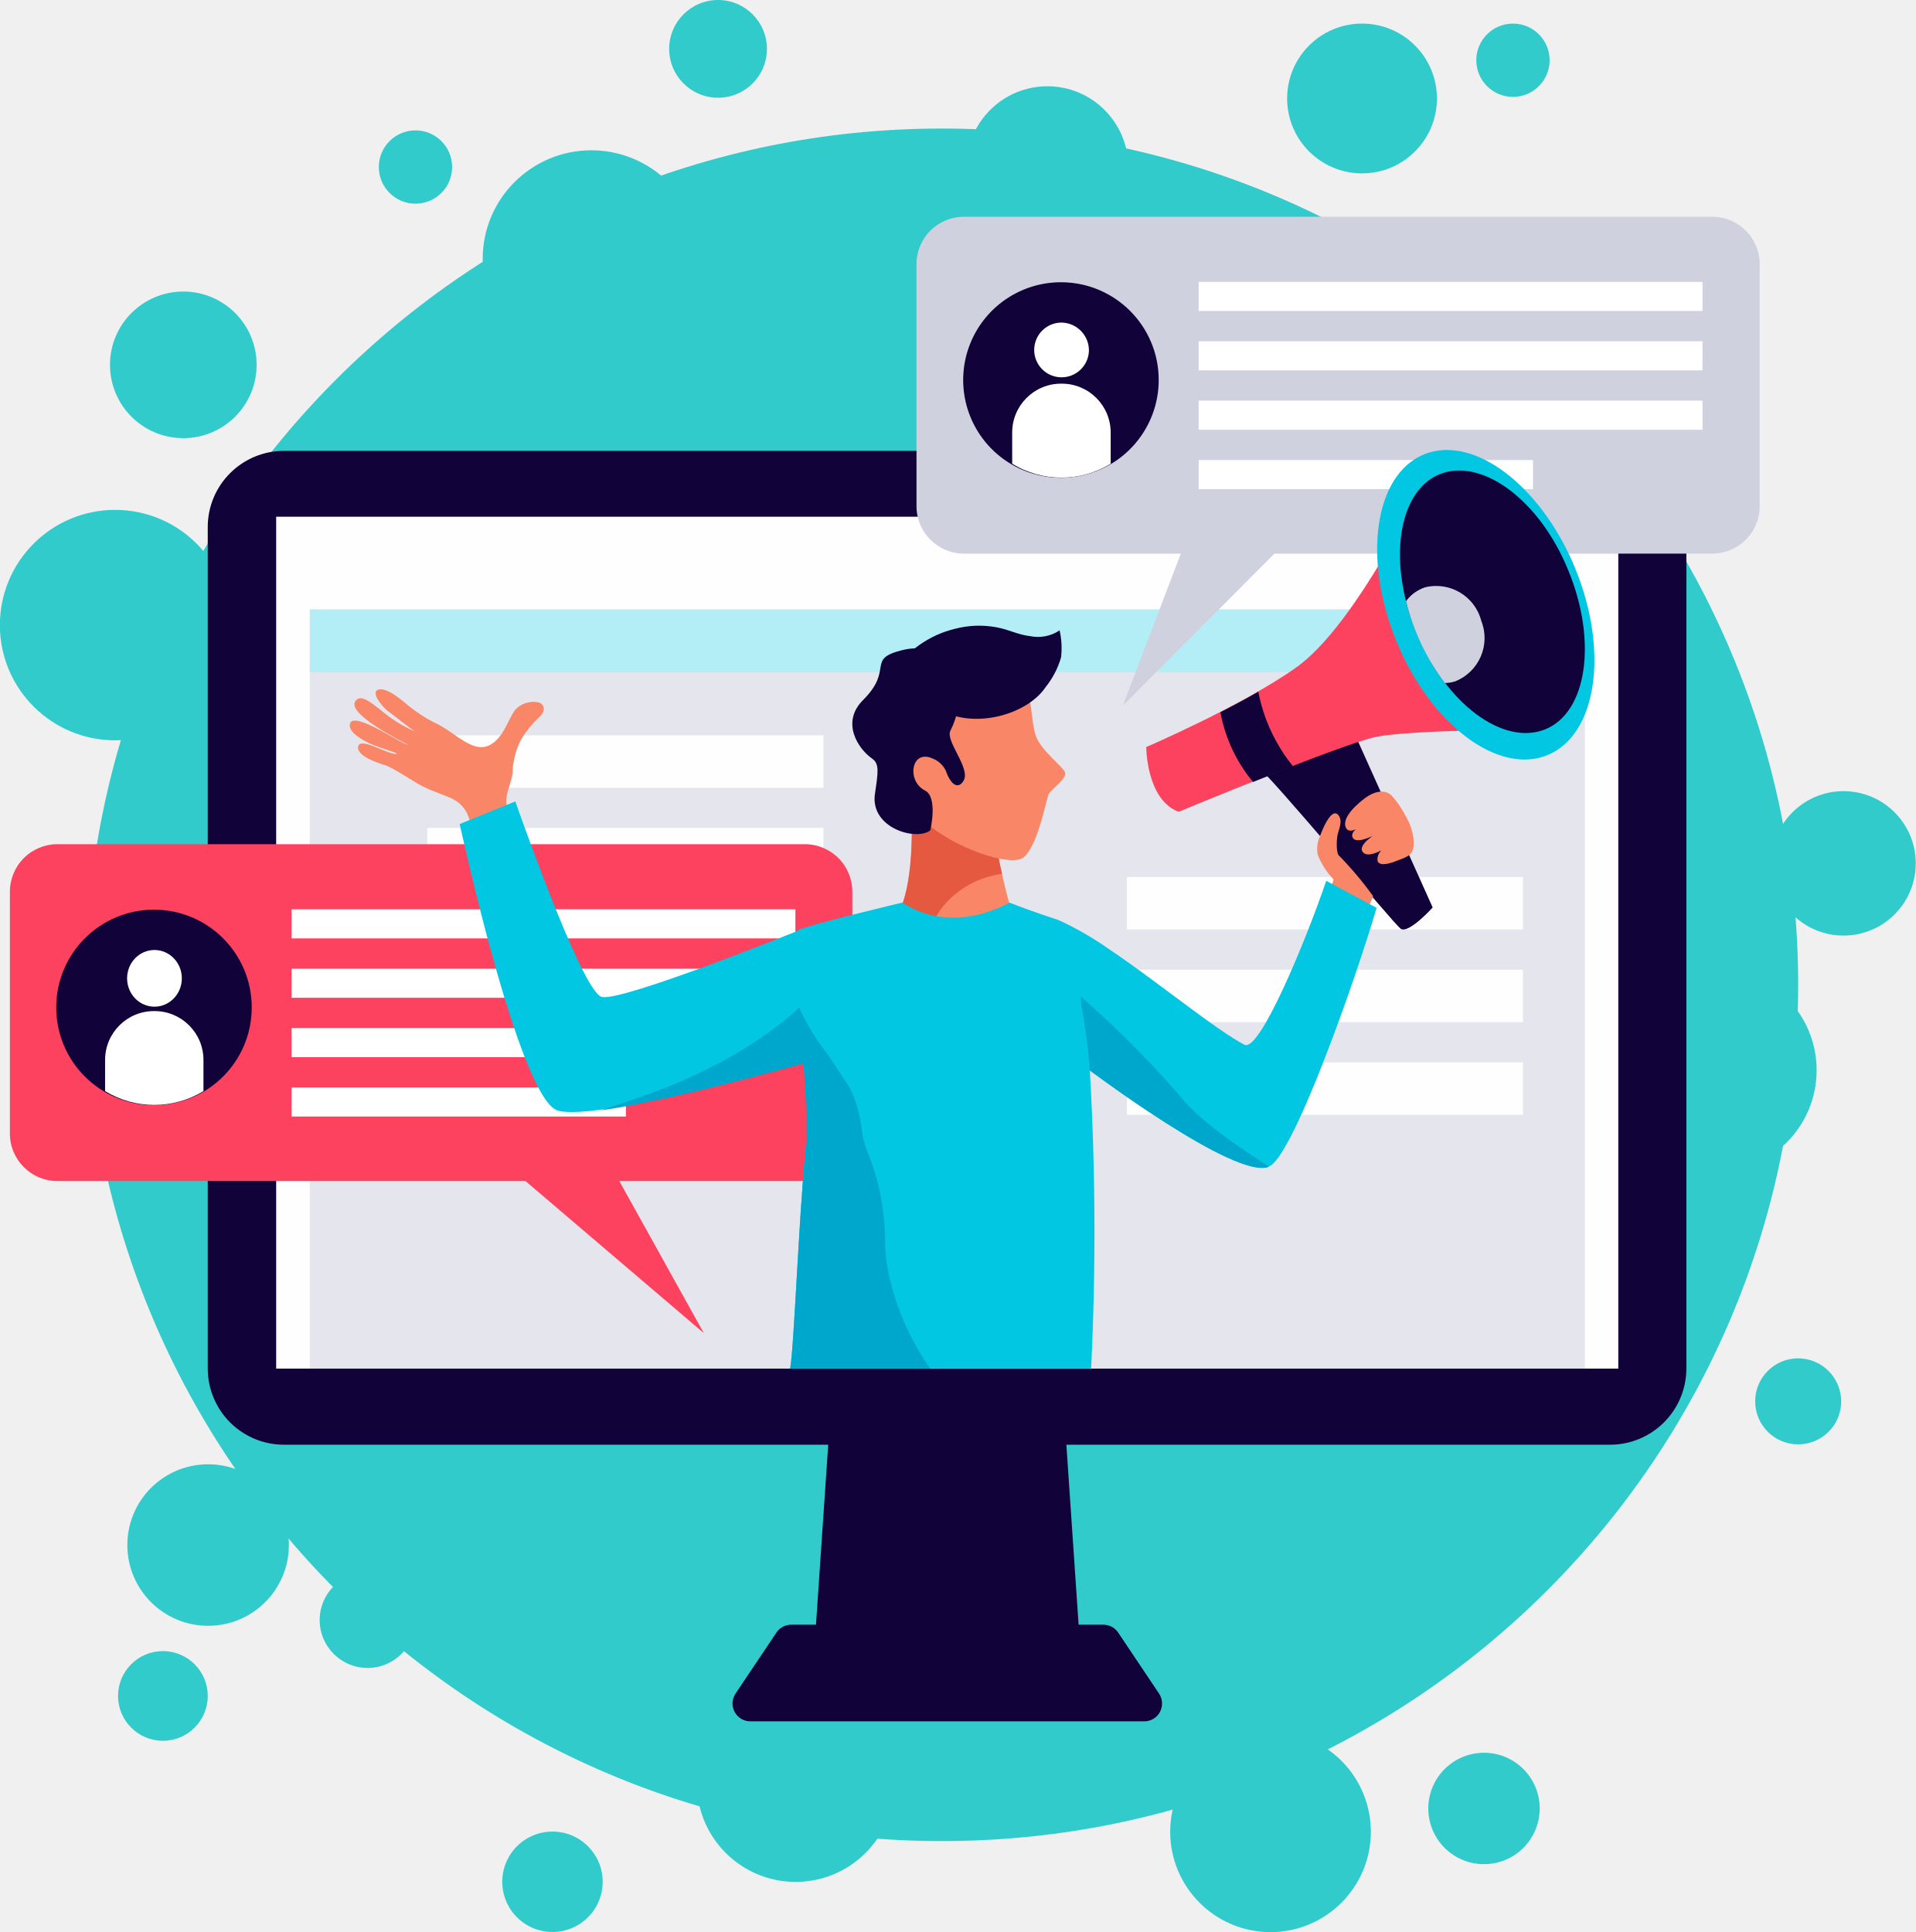
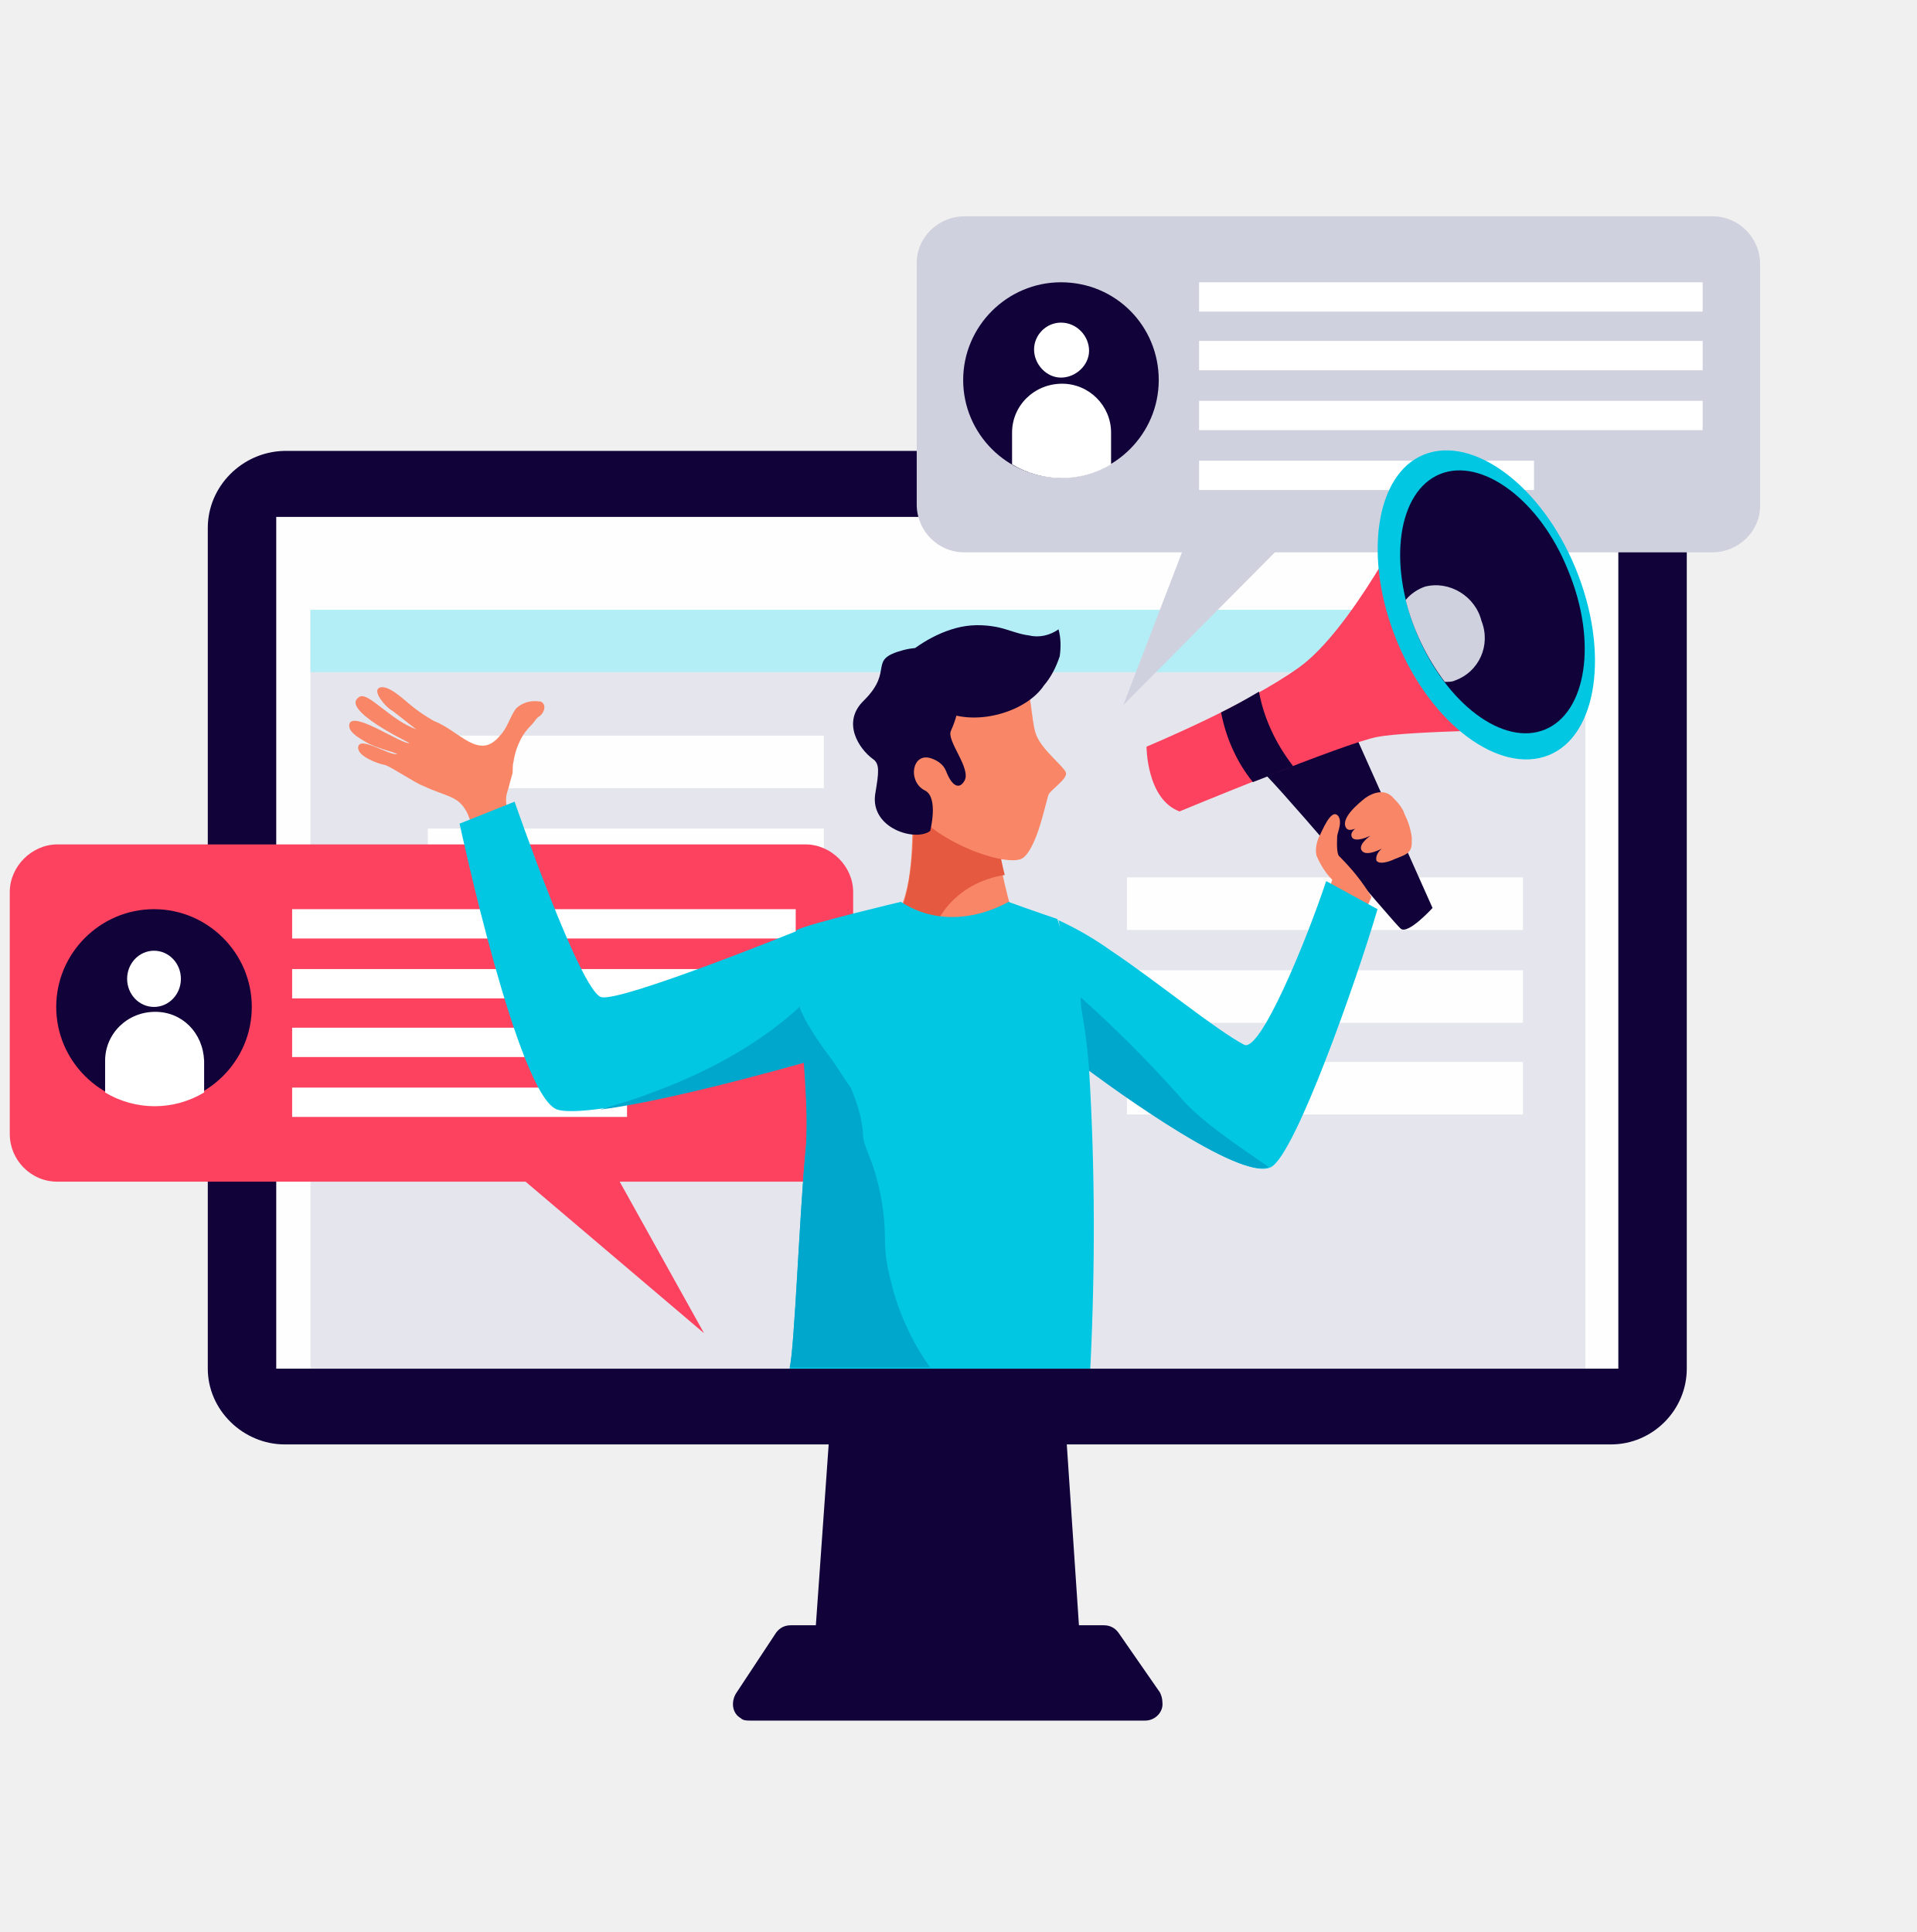
- <svg xmlns="http://www.w3.org/2000/svg" viewBox="0 0 156.77 158.12">
-   <defs>
-     <style>.cls-1{fill:#32cbcc;}.cls-2{fill:#110239;}.cls-3{fill:#fefefe;}.cls-4{fill:#e5e6ed;}.cls-5{fill:#b3eef6;}.cls-6{fill:#fd425f;}.cls-7{fill:#fff;}.cls-8{fill:#d0d1de;}.cls-9{fill:#f88667;}.cls-10{fill:#e45940;}.cls-11{fill:#01c7e2;}.cls-12{fill:#00a7cc;}</style>
-   </defs>
-   <g id="Capa_2" data-name="Capa 2">
-     <g id="Capa_1-2" data-name="Capa 1">
-       <path class="cls-1" d="M147.15,80.59A70.08,70.08,0,1,1,77.08,10.52,70.08,70.08,0,0,1,147.15,80.59Z" />
-       <path class="cls-1" d="M92.33,13.67a6.62,6.62,0,1,1-6.62-6.61A6.62,6.62,0,0,1,92.33,13.67Z" />
-       <path class="cls-1" d="M99.24,19.11a3.17,3.17,0,1,1-3.17-3.17A3.17,3.17,0,0,1,99.24,19.11Z" />
-       <path class="cls-1" d="M148.66,87.59a8.36,8.36,0,1,1-8.36-8.36A8.36,8.36,0,0,1,148.66,87.59Z" />
-       <path class="cls-1" d="M156.77,70.66a5.91,5.91,0,1,1-5.91-5.91A5.91,5.91,0,0,1,156.77,70.66Z" />
-       <path class="cls-1" d="M18.85,51.15a9.43,9.43,0,1,1-9.42-9.42A9.43,9.43,0,0,1,18.85,51.15Z" />
-       <path class="cls-1" d="M73.2,145.93a8.09,8.09,0,1,1-8.09-8.09A8.09,8.09,0,0,1,73.2,145.93Z" />
-       <path class="cls-1" d="M21,29.86a6,6,0,1,1-6-6A6,6,0,0,1,21,29.86Z" />
-       <path class="cls-1" d="M62.76,4a4,4,0,1,1-4-4A4,4,0,0,1,62.76,4Z" />
-       <path class="cls-1" d="M126.81,4.93a3,3,0,1,1-3-3A3,3,0,0,1,126.81,4.93Z" />
-       <path class="cls-1" d="M37,13.67a3,3,0,1,1-3-3A3,3,0,0,1,37,13.67Z" />
-       <path class="cls-1" d="M117.59,8.06a6.13,6.13,0,1,1-6.13-6.13A6.13,6.13,0,0,1,117.59,8.06Z" />
-       <path class="cls-1" d="M57.28,21.19A8.89,8.89,0,1,1,48.4,12.3,8.88,8.88,0,0,1,57.28,21.19Z" />
-       <path class="cls-1" d="M49.32,154a4.11,4.11,0,1,1-4.1-4.1A4.11,4.11,0,0,1,49.32,154Z" />
-       <path class="cls-1" d="M112.18,149.92a8.21,8.21,0,1,1-8.2-8.21A8.2,8.2,0,0,1,112.18,149.92Z" />
-       <path class="cls-1" d="M126,148a4.56,4.56,0,1,1-4.55-4.55A4.56,4.56,0,0,1,126,148Z" />
-       <path class="cls-1" d="M34,132.58a3.92,3.92,0,1,1-3.92-3.91A3.92,3.92,0,0,1,34,132.58Z" />
-       <path class="cls-1" d="M23.64,126.45A6.61,6.61,0,1,1,17,119.84,6.6,6.6,0,0,1,23.64,126.45Z" />
-       <path class="cls-1" d="M17,138.8a3.67,3.67,0,1,1-3.67-3.67A3.67,3.67,0,0,1,17,138.8Z" />
-       <path class="cls-1" d="M150.67,114.69a3.52,3.52,0,1,1-3.52-3.52A3.53,3.53,0,0,1,150.67,114.69Z" />
-       <polygon class="cls-2" points="88.6 137.9 66.44 137.9 68.26 111.11 86.78 111.11 88.6 137.9" />
-       <path class="cls-2" d="M91.5,133.61a1.45,1.45,0,0,0-1.2-.64H64.74a1.45,1.45,0,0,0-1.2.64l-3.35,5a1.46,1.46,0,0,0,1.2,2.27H93.65a1.46,1.46,0,0,0,1.2-2.27Z" />
-       <path class="cls-2" d="M131.77,118.24H23.27A6.24,6.24,0,0,1,17,112V43.15a6.24,6.24,0,0,1,6.23-6.25h108.5A6.24,6.24,0,0,1,138,43.15V112A6.25,6.25,0,0,1,131.77,118.24Z" />
-       <rect class="cls-3" x="22.6" y="42.29" width="109.83" height="69.72" />
-       <rect class="cls-4" x="25.35" y="49.88" width="104.35" height="62.13" />
-       <rect class="cls-5" x="25.35" y="49.88" width="104.35" height="5.14" />
-       <rect class="cls-3" x="92.22" y="71.78" width="32.41" height="4.29" />
-       <rect class="cls-3" x="92.22" y="79.37" width="32.41" height="4.29" />
-       <rect class="cls-3" x="92.22" y="86.95" width="32.41" height="4.29" />
-       <rect class="cls-3" x="34.97" y="60.18" width="32.41" height="4.29" />
-       <rect class="cls-3" x="34.97" y="67.76" width="32.41" height="4.29" />
-       <path class="cls-6" d="M65.87,69.09H4.69A3.89,3.89,0,0,0,.81,73V92.77a3.89,3.89,0,0,0,3.88,3.89H43l14.6,12.45L50.68,96.66H65.87a3.89,3.89,0,0,0,3.88-3.89V73A3.89,3.89,0,0,0,65.87,69.09Z" />
-       <rect class="cls-7" x="23.86" y="74.42" width="41.23" height="2.38" />
-       <rect class="cls-7" x="23.86" y="79.28" width="41.23" height="2.38" />
-       <rect class="cls-7" x="23.86" y="84.14" width="41.23" height="2.38" />
-       <rect class="cls-7" x="23.86" y="89" width="27.36" height="2.38" />
-       <path class="cls-2" d="M20.6,82.45a8,8,0,1,1-8-8A8,8,0,0,1,20.6,82.45Z" />
-       <ellipse class="cls-7" cx="12.64" cy="80.07" rx="2.24" ry="2.32" />
-       <path class="cls-7" d="M12.68,82.75H12.6a4,4,0,0,0-4,4v2.55a7.73,7.73,0,0,0,8.05,0V86.74A4,4,0,0,0,12.68,82.75Z" />
-       <path class="cls-8" d="M140.09,17.74H78.91A3.88,3.88,0,0,0,75,21.63V41.42a3.88,3.88,0,0,0,3.87,3.89H96.63L91.88,57.76l12.41-12.45h35.8A3.88,3.88,0,0,0,144,41.42V21.63A3.88,3.88,0,0,0,140.09,17.74Z" />
-       <rect class="cls-7" x="98.09" y="23.07" width="41.23" height="2.38" />
-       <rect class="cls-7" x="98.09" y="27.93" width="41.23" height="2.38" />
-       <rect class="cls-7" x="98.09" y="32.79" width="41.23" height="2.38" />
-       <rect class="cls-7" x="98.09" y="37.65" width="27.36" height="2.38" />
-       <path class="cls-2" d="M94.82,31.1a8,8,0,1,1-7.95-8A8,8,0,0,1,94.82,31.1Z" />
-       <path class="cls-7" d="M89.11,28.72a2.24,2.24,0,1,1-2.24-2.32A2.28,2.28,0,0,1,89.11,28.72Z" />
-       <path class="cls-7" d="M86.91,31.4h-.08a4,4,0,0,0-4,4v2.55a7.69,7.69,0,0,0,8.06,0V35.39A4,4,0,0,0,86.91,31.4Z" />
-       <path class="cls-9" d="M81.22,66.48a17.65,17.65,0,0,1-4.9.22,7,7,0,0,1-1.73-.38c.08,2.05.1,6.86-1.36,8.85,0,0,.53,2.36,4.78,2.43s4.73-3.15,4.73-3.15A42.39,42.39,0,0,1,81.22,66.48Z" />
-       <path class="cls-10" d="M73.25,75.24l.07.17v0c0,.07.08.16.13.25h0a2.58,2.58,0,0,0,.22.31l0,0a3.52,3.52,0,0,0,.77.67l.06,0a5,5,0,0,0,.57.3l.09,0a5.48,5.48,0,0,0,.75.25,6,6,0,0,1,1.25-3A7.53,7.53,0,0,1,82,71.52a30,30,0,0,1-.78-5,17.65,17.65,0,0,1-4.9.22,7,7,0,0,1-1.73-.38c.08,2.05.1,6.86-1.36,8.85l0,0Z" />
-       <path class="cls-9" d="M75.33,55s7-2.07,8.08-.38.91,4.43,1.37,5.64,2.19,2.47,2.38,2.95S86,64.6,85.81,65s-.89,4.33-2.1,5.21-7.69-1.45-9.3-4.52S73.46,56,75.33,55Z" />
-       <path class="cls-2" d="M78.51,56.2a6.94,6.94,0,0,1-.74,3.61c-.42.84,1.67,3.06,1.09,4.07-.39.68-1,.51-1.47-.82a2,2,0,0,0-1.12-1c-1.71-.74-2.1,1.87-.57,2.64,1.07.55.43,3.26.43,3.26-1.15.89-4.95-.18-4.53-3,.26-1.77.38-2.45-.24-2.88-1.12-.78-2.58-2.95-.73-4.79,2.54-2.53.22-3.33,3.16-4.07S79.15,54.36,78.51,56.2Z" />
-       <path class="cls-2" d="M73.31,54.71c.16-.64,1.32-1.47,1.89-1.9a8.48,8.48,0,0,1,3-1.36,7.73,7.73,0,0,1,3.35-.11c1,.18,1.75.61,2.73.72a3.18,3.18,0,0,0,2.43-.47,6.54,6.54,0,0,1,.12,2.21,7,7,0,0,1-1.26,2.43c-1.41,2.11-5.26,3.29-8,2.17-1.31-.54-2.48-1-3.13-2.15A7,7,0,0,0,73.31,54.71Z" />
-       <path class="cls-2" d="M110.5,59.27l6.74,15s-2,2.22-2.63,1.73-10.76-12.66-11.75-13.3S110.5,59.27,110.5,59.27Z" />
-       <path class="cls-6" d="M93.8,61.14s0,4.31,2.65,5.3c0,0,13.48-5.6,16.19-6.14s12.57-.62,12.57-.62l-9.94-17.8s-4.77,9.56-9.12,12.69S93.8,61.14,93.8,61.14Z" />
-       <path class="cls-2" d="M102.54,64c1.06-.43,2.18-.87,3.27-1.29a13.79,13.79,0,0,1-2.84-6.1c-1,.59-2.08,1.15-3.1,1.68A12.39,12.39,0,0,0,102.54,64Z" />
-       <path class="cls-11" d="M128.88,46.46c2.81,6.79,1.81,13.65-2.22,15.33s-9.57-2.47-12.37-9.26-1.82-13.65,2.21-15.33S126.07,39.67,128.88,46.46Z" />
-       <path class="cls-2" d="M128.34,46.69c2.38,5.77,1.54,11.61-1.89,13s-8.14-2.1-10.53-7.88-1.54-11.61,1.89-13S126,40.91,128.34,46.69Z" />
-       <path class="cls-9" d="M109.62,70.07c-.32-.19-.23-1.4-.17-1.72.11-.49.44-1.13.1-1.6-.6-.83-1.44,1.41-1.55,1.73a2.38,2.38,0,0,0-.16,1.49,6,6,0,0,0,1.29,2c-.06.22-.13.45-.21.7a13.68,13.68,0,0,1,1.62.82c.65.38.62.84,1.23,1.26l.6-1.4A29.09,29.09,0,0,0,109.62,70.07Z" />
-       <path class="cls-9" d="M113.93,65.16c-.58-.63-1.48-.38-2.19.13-.51.38-2,1.58-1.6,2.45s2.24-.88,2.24-.88c-.7.61-2,1.09-1.68,1.7s2-.29,2.4-.56c-.38.1-2.24,1.23-1.49,1.82.51.41,1.87-.44,2.28-.73-.54.17-1.29.65-1.15,1.42.24.41,1.07.14,1.53-.05.7-.28,1.36-.39,1.41-1.26,0-.16,0-.3,0-.47a4.74,4.74,0,0,0-.62-1.89A8.08,8.08,0,0,0,113.93,65.16Z" />
-       <path class="cls-9" d="M43,70.14a7.86,7.86,0,0,1-.78-1.66c-.17-.5-.29-1-.46-1.51a3.72,3.72,0,0,1-.34-1.47,4.63,4.63,0,0,1,.18-.9c.1-.38.24-.75.32-1.14s0-.68.1-1a6,6,0,0,1,.6-1.89,6.89,6.89,0,0,1,.86-1.2A5.38,5.38,0,0,1,44,58.8a1.41,1.41,0,0,0,.47-.58.56.56,0,0,0-.41-.74,2.05,2.05,0,0,0-1.91.62c-.5.71-.74,1.56-1.31,2.24-1.73,2.06-3.35-.37-5.37-1.24a12.15,12.15,0,0,1-1.94-1.26c-.36-.27-1.91-1.75-2.65-1.36-.53.28.52,1.52,1,1.82.2.12,1.93,1.53,2.15,1.6a11.11,11.11,0,0,1-2.89-1.8c-.77-.6-1.51-1.2-1.93-.85-1.28,1,3.76,3.46,4.15,3.69C33,61,29,58.17,28.65,59.2c-.2.57.62,1.13,1.29,1.49.84.46,2.24.79,2.56,1-.59.21-3.2-1.57-3.2-.49,0,.71,1.62,1.25,2.23,1.43s2.47,1.45,3.06,1.73c1.94.93,2.75.83,3.52,2,.49.74,1.36,4.68,2.06,6.18Z" />
-       <path class="cls-11" d="M108.53,72.09c-1.73,5.07-5.45,14-6.68,13.42-2.3-1.18-7.25-5.25-10.95-7.73a26.42,26.42,0,0,0-4.3-2.49l2.58,12.25s12.2,9.3,14.76,7.88c2-1.13,7-15.27,8.71-21.12Z" />
-       <path class="cls-12" d="M96.44,89.56a82.53,82.53,0,0,0-8-8l.41,5.81s12.3,9.28,15,8.12C101.49,93.93,98.12,91.74,96.44,89.56Z" />
-       <path class="cls-11" d="M65.89,75.94s-15,6.08-16.65,5.65-7.07-16-7.07-16l-4.55,1.85s4.85,22.4,8,23.44,21.76-4.35,21.76-4.35A31.94,31.94,0,0,0,65.89,75.94Z" />
-       <path class="cls-12" d="M53.08,89.54c-1.32.47-2.67.94-4,1.34,6.37-.84,18.3-4.3,18.3-4.3A32.52,32.52,0,0,0,67,80.89C63.34,84.9,58.08,87.74,53.08,89.54Z" />
-       <path class="cls-8" d="M121.22,50.82a3.81,3.81,0,0,0-4.61-2.75,3.16,3.16,0,0,0-1.55,1.13,18.09,18.09,0,0,0,3.18,6.7,2.8,2.8,0,0,0,.85-.14A3.81,3.81,0,0,0,121.22,50.82Z" />
-       <path class="cls-11" d="M65.91,94.26c-.53,5.23-.94,16.21-1.25,17.74H89.29a229.62,229.62,0,0,0-.11-24.46A47.53,47.53,0,0,0,86.6,75.29s-1.84-.58-4-1.42c0,0-4.53,2.78-8.76,0,0,0-7.62,1.81-8.54,2.25C64.52,76.52,66.48,88.68,65.91,94.26Z" />
-       <path class="cls-12" d="M72.43,101.41A19.81,19.81,0,0,0,71,94.28a6.28,6.28,0,0,1-.45-1.59,10.64,10.64,0,0,0-1-3.65c-.55-.84-1.11-1.67-1.65-2.51-.3-.41-.62-.84-1-1.36a23,23,0,0,1-1.5-2.67c.28,3.84.8,9,.51,11.76-.53,5.23-.94,16.21-1.25,17.74H76.12a21.32,21.32,0,0,1-3.22-7A12.77,12.77,0,0,1,72.43,101.41Z" />
+ <svg xmlns="http://www.w3.org/2000/svg" version="1.1" id="Capa_1" x="0px" y="0px" viewBox="0 0 156.8 158.1" style="enable-background:new 0 0 156.8 158.1;" xml:space="preserve">
+   <style type="text/css">
+ 	.st0{display:none;fill:#32CBCC;}
+ 	.st1{fill:#110239;}
+ 	.st2{fill:#FEFEFE;}
+ 	.st3{fill:#E5E6ED;}
+ 	.st4{fill:#B3EEF6;}
+ 	.st5{fill:#FD425F;}
+ 	.st6{fill:#FFFFFF;}
+ 	.st7{fill:#D0D1DE;}
+ 	.st8{fill:#F88667;}
+ 	.st9{fill:#E45940;}
+ 	.st10{fill:#01C7E2;}
+ 	.st11{fill:#00A7CC;}
+ </style>
+   <g id="Capa_2_1_">
+     <g id="Capa_1-2">
+       <path class="st0" d="M147.1,80.6c0,38.7-31.4,70.1-70.1,70.1C38.4,150.7,7,119.3,7,80.6c0-38.7,31.4-70.1,70.1-70.1c0,0,0,0,0,0    C115.8,10.5,147.1,41.9,147.1,80.6z" />
+       <path class="st0" d="M92.3,13.7c0,3.7-3,6.6-6.6,6.6c-3.7,0-6.6-3-6.6-6.6s3-6.6,6.6-6.6c0,0,0,0,0,0C89.4,7.1,92.3,10,92.3,13.7z    " />
+       <path class="st0" d="M99.2,19.1c0,1.8-1.4,3.2-3.2,3.2c-1.8,0-3.2-1.4-3.2-3.2s1.4-3.2,3.2-3.2l0,0C97.8,15.9,99.2,17.4,99.2,19.1    z" />
+       <path class="st0" d="M148.7,87.6c0,4.6-3.7,8.4-8.4,8.4s-8.4-3.7-8.4-8.4c0-4.6,3.7-8.4,8.4-8.4S148.7,83,148.7,87.6L148.7,87.6z" />
+       <path class="st0" d="M156.8,70.7c0,3.3-2.6,5.9-5.9,5.9s-5.9-2.6-5.9-5.9c0-3.3,2.6-5.9,5.9-5.9C154.1,64.8,156.8,67.4,156.8,70.7    L156.8,70.7z" />
+       <path class="st0" d="M18.9,51.2c0,5.2-4.2,9.4-9.4,9.4c-5.2,0-9.4-4.2-9.4-9.4s4.2-9.4,9.4-9.4c0,0,0,0,0,0    C14.6,41.7,18.8,45.9,18.9,51.2z" />
+       <path class="st0" d="M73.2,145.9c0,4.5-3.6,8.1-8.1,8.1c-4.5,0-8.1-3.6-8.1-8.1c0-4.5,3.6-8.1,8.1-8.1h0    C69.6,137.8,73.2,141.5,73.2,145.9z" />
+       <path class="st0" d="M21,29.9c0,3.3-2.7,6-6,6s-6-2.7-6-6s2.7-6,6-6S21,26.5,21,29.9z" />
+       <path class="st0" d="M62.8,4c0,2.2-1.8,4-4,4s-4-1.8-4-4s1.8-4,4-4S62.8,1.8,62.8,4z" />
+       <path class="st0" d="M126.8,4.9c0,1.7-1.3,3-3,3s-3-1.3-3-3s1.3-3,3-3S126.8,3.3,126.8,4.9z" />
+       <path class="st0" d="M37,13.7c0,1.7-1.3,3-3,3s-3-1.3-3-3s1.3-3,3-3S37,12,37,13.7z" />
+       <path class="st0" d="M117.6,8.1c0,3.4-2.7,6.1-6.1,6.1s-6.1-2.7-6.1-6.1s2.7-6.1,6.1-6.1c0,0,0,0,0,0    C114.8,1.9,117.6,4.7,117.6,8.1z" />
+       <path class="st0" d="M57.3,21.2c0,4.9-4,8.9-8.9,8.9c-4.9,0-8.9-4-8.9-8.9c0-4.9,4-8.9,8.9-8.9c0,0,0,0,0,0    C53.3,12.3,57.3,16.3,57.3,21.2C57.3,21.2,57.3,21.2,57.3,21.2z" />
+       <path class="st0" d="M49.3,154c0,2.3-1.8,4.1-4.1,4.1c-2.3,0-4.1-1.8-4.1-4.1c0-2.3,1.8-4.1,4.1-4.1c0,0,0,0,0,0    C47.5,149.9,49.3,151.7,49.3,154z" />
+       <path class="st0" d="M112.2,149.9c0,4.5-3.7,8.2-8.2,8.2c-4.5,0-8.2-3.7-8.2-8.2s3.7-8.2,8.2-8.2c0,0,0,0,0,0    C108.5,141.7,112.2,145.4,112.2,149.9C112.2,149.9,112.2,149.9,112.2,149.9z" />
+       <path class="st0" d="M126,148c0,2.5-2,4.6-4.6,4.6c-2.5,0-4.6-2-4.6-4.6s2-4.6,4.6-4.6c0,0,0,0,0,0C124,143.5,126,145.5,126,148z" />
+       <path class="st0" d="M34,132.6c0,2.2-1.7,3.9-3.9,3.9c-2.2,0-3.9-1.7-3.9-3.9c0-2.2,1.7-3.9,3.9-3.9c0,0,0,0,0,0    C32.2,128.7,34,130.4,34,132.6z" />
+       <path class="st0" d="M23.6,126.4c0,3.7-3,6.6-6.6,6.6c-3.7,0-6.6-3-6.6-6.6c0-3.6,2.9-6.6,6.6-6.6    C20.6,119.8,23.6,122.8,23.6,126.4C23.6,126.4,23.6,126.4,23.6,126.4z" />
+       <path class="st0" d="M17,138.8c0,2-1.6,3.7-3.7,3.7s-3.7-1.6-3.7-3.7s1.6-3.7,3.7-3.7c0,0,0,0,0,0C15.4,135.1,17,136.8,17,138.8z" />
+       <path class="st0" d="M150.7,114.7c0,1.9-1.6,3.5-3.5,3.5c-1.9,0-3.5-1.6-3.5-3.5c0-1.9,1.6-3.5,3.5-3.5    C149.1,111.2,150.7,112.7,150.7,114.7z" />
+       <polygon class="st1" points="88.6,137.9 66.4,137.9 68.3,111.1 86.8,111.1   " />
+       <path class="st1" d="M91.5,133.6c-0.3-0.4-0.7-0.6-1.2-0.6H64.7c-0.5,0-0.9,0.2-1.2,0.6l-3.3,5c-0.4,0.7-0.3,1.6,0.4,2    c0.2,0.2,0.5,0.2,0.8,0.2h32.3c0.8,0,1.5-0.7,1.4-1.5c0-0.3-0.1-0.6-0.2-0.8L91.5,133.6z" />
+       <path class="st1" d="M131.8,118.2H23.3c-3.4,0-6.3-2.8-6.3-6.2c0,0,0,0,0,0V43.2c0-3.4,2.8-6.2,6.2-6.3c0,0,0,0,0,0h108.5    c3.4,0,6.3,2.8,6.3,6.2c0,0,0,0,0,0V112C138,115.4,135.2,118.2,131.8,118.2z" />
+       <rect x="22.6" y="42.3" class="st2" width="109.8" height="69.7" />
+       <rect x="25.4" y="49.9" class="st3" width="104.3" height="62.1" />
+       <rect x="25.4" y="49.9" class="st4" width="104.3" height="5.1" />
+       <rect x="92.2" y="71.8" class="st2" width="32.4" height="4.3" />
+       <rect x="92.2" y="79.4" class="st2" width="32.4" height="4.3" />
+       <rect x="92.2" y="86.9" class="st2" width="32.4" height="4.3" />
+       <rect x="35" y="60.2" class="st2" width="32.4" height="4.3" />
+       <rect x="35" y="67.8" class="st2" width="32.4" height="4.3" />
+       <path class="st5" d="M65.9,69.1H4.7c-2.1,0-3.9,1.8-3.9,3.9c0,0,0,0,0,0v19.8c0,2.1,1.7,3.9,3.9,3.9H43l14.6,12.4l-6.9-12.4h15.2    c2.1,0,3.9-1.7,3.9-3.9V73C69.8,70.9,68,69.1,65.9,69.1C65.9,69.1,65.9,69.1,65.9,69.1z" />
+       <rect x="23.9" y="74.4" class="st6" width="41.2" height="2.4" />
+       <rect x="23.9" y="79.3" class="st6" width="41.2" height="2.4" />
+       <rect x="23.9" y="84.1" class="st6" width="41.2" height="2.4" />
+       <rect x="23.9" y="89" class="st6" width="27.4" height="2.4" />
+       <path class="st1" d="M20.6,82.4c0,4.4-3.6,8-8,8s-8-3.6-8-8s3.6-8,8-8S20.6,78,20.6,82.4z" />
+       <ellipse class="st6" cx="12.6" cy="80.1" rx="2.2" ry="2.3" />
+       <path class="st6" d="M12.7,82.8L12.7,82.8c-2.3,0-4.1,1.8-4.1,4v2.6c2.5,1.5,5.6,1.5,8.1,0v-2.6C16.6,84.5,14.9,82.8,12.7,82.8z" />
+       <path class="st7" d="M140.1,17.7H78.9c-2.1,0-3.9,1.7-3.9,3.8c0,0,0,0,0,0v19.8c0,2.1,1.7,3.9,3.9,3.9c0,0,0,0,0,0h17.8l-4.8,12.5    l12.4-12.5h35.8c2.1,0,3.9-1.7,3.9-3.8c0,0,0,0,0,0V21.6C144,19.5,142.3,17.7,140.1,17.7C140.1,17.7,140.1,17.7,140.1,17.7z" />
+       <rect x="98.1" y="23.1" class="st6" width="41.2" height="2.4" />
+       <rect x="98.1" y="27.9" class="st6" width="41.2" height="2.4" />
+       <rect x="98.1" y="32.8" class="st6" width="41.2" height="2.4" />
+       <rect x="98.1" y="37.7" class="st6" width="27.4" height="2.4" />
+       <path class="st1" d="M94.8,31.1c0,4.4-3.6,8-8,8c-4.4,0-8-3.6-8-8s3.6-8,8-8c0,0,0,0,0,0C91.3,23.1,94.8,26.7,94.8,31.1z" />
+       <path class="st6" d="M89.1,28.7c0,1.2-1.1,2.2-2.3,2.2c-1.2,0-2.2-1.1-2.2-2.3c0-1.2,1-2.2,2.2-2.2C88.1,26.4,89.1,27.5,89.1,28.7    C89.1,28.7,89.1,28.7,89.1,28.7z" />
+       <path class="st6" d="M86.9,31.4L86.9,31.4c-2.3,0-4.1,1.8-4.1,4c0,0,0,0,0,0V38c2.5,1.5,5.6,1.5,8.1,0v-2.6    C90.9,33.2,89.1,31.4,86.9,31.4z" />
+       <path class="st8" d="M81.2,66.5c-1.6,0.3-3.3,0.4-4.9,0.2c-0.6-0.1-1.2-0.2-1.7-0.4c0.1,2.1,0.1,6.9-1.4,8.8c0,0,0.5,2.4,4.8,2.4    s4.7-3.2,4.7-3.2C82,71.8,81.5,69.2,81.2,66.5z" />
+       <path class="st9" d="M73.3,75.2l0.1,0.2l0,0c0,0.1,0.1,0.2,0.1,0.3l0,0c0.1,0.1,0.1,0.2,0.2,0.3l0,0c0.2,0.3,0.5,0.5,0.8,0.7h0.1    c0.2,0.1,0.4,0.2,0.6,0.3h0.1c0.2,0.1,0.5,0.2,0.8,0.3c0.1-1.1,0.6-2.1,1.3-3c1.2-1.5,2.9-2.4,4.8-2.7c-0.4-1.6-0.7-3.3-0.8-5    c-1.6,0.3-3.3,0.4-4.9,0.2c-0.6-0.1-1.2-0.2-1.7-0.4C74.7,68.4,74.7,73.2,73.3,75.2L73.3,75.2L73.3,75.2z" />
+       <path class="st8" d="M75.3,55c0,0,7-2.1,8.1-0.4s0.9,4.4,1.4,5.6s2.2,2.5,2.4,3S86,64.6,85.8,65s-0.9,4.3-2.1,5.2    s-7.7-1.4-9.3-4.5S73.5,56,75.3,55z" />
+       <path class="st1" d="M78.5,56.2c0.1,1.2-0.2,2.5-0.7,3.6c-0.4,0.8,1.7,3.1,1.1,4.1c-0.4,0.7-1,0.5-1.5-0.8c-0.2-0.5-0.6-0.8-1.1-1    c-1.7-0.7-2.1,1.9-0.6,2.6c1.1,0.6,0.4,3.3,0.4,3.3c-1.2,0.9-4.9-0.2-4.5-3c0.3-1.8,0.4-2.5-0.2-2.9c-1.1-0.8-2.6-3-0.7-4.8    c2.5-2.5,0.2-3.3,3.2-4.1S79.2,54.4,78.5,56.2z" />
+       <path class="st1" d="M73.3,54.7c0.2-0.6,1.3-1.5,1.9-1.9c0.9-0.6,1.9-1.1,3-1.4c1.1-0.3,2.2-0.3,3.3-0.1c1,0.2,1.8,0.6,2.7,0.7    c0.8,0.2,1.7,0,2.4-0.5c0.2,0.7,0.2,1.5,0.1,2.2c-0.3,0.9-0.7,1.7-1.3,2.4c-1.4,2.1-5.3,3.3-8,2.2c-1.3-0.5-2.5-1-3.1-2.2    C74.1,55.7,73.8,55.2,73.3,54.7z" />
+       <path class="st1" d="M110.5,59.3l6.7,15c0,0-2,2.2-2.6,1.7s-10.8-12.7-11.8-13.3S110.5,59.3,110.5,59.3z" />
+       <path class="st5" d="M93.8,61.1c0,0,0,4.3,2.7,5.3c0,0,13.5-5.6,16.2-6.1s12.6-0.6,12.6-0.6l-9.9-17.8c0,0-4.8,9.6-9.1,12.7    S93.8,61.1,93.8,61.1z" />
+       <path class="st1" d="M102.5,64c1.1-0.4,2.2-0.9,3.3-1.3c-1.4-1.8-2.4-3.9-2.8-6.1c-1,0.6-2.1,1.2-3.1,1.7    C100.3,60.4,101.2,62.4,102.5,64z" />
+       <path class="st10" d="M128.9,46.5c2.8,6.8,1.8,13.7-2.2,15.3s-9.6-2.5-12.4-9.3s-1.8-13.7,2.2-15.3S126.1,39.7,128.9,46.5z" />
+       <path class="st1" d="M128.3,46.7c2.4,5.8,1.5,11.6-1.9,13s-8.1-2.1-10.5-7.9s-1.5-11.6,1.9-13S126,40.9,128.3,46.7z" />
+       <path class="st8" d="M109.6,70.1c-0.3-0.2-0.2-1.4-0.2-1.7c0.1-0.5,0.4-1.1,0.1-1.6c-0.6-0.8-1.4,1.4-1.6,1.7    c-0.2,0.5-0.3,1-0.2,1.5c0.3,0.7,0.7,1.4,1.3,2c-0.1,0.2-0.1,0.4-0.2,0.7c0.6,0.2,1.1,0.5,1.6,0.8c0.7,0.4,0.6,0.8,1.2,1.3    l0.6-1.4C111.5,72.2,110.6,71.1,109.6,70.1z" />
+       <path class="st8" d="M113.9,65.2c-0.6-0.6-1.5-0.4-2.2,0.1c-0.5,0.4-2,1.6-1.6,2.4s2.2-0.9,2.2-0.9c-0.7,0.6-2,1.1-1.7,1.7    s2-0.3,2.4-0.6c-0.4,0.1-2.2,1.2-1.5,1.8c0.5,0.4,1.9-0.4,2.3-0.7c-0.5,0.2-1.3,0.7-1.2,1.4c0.2,0.4,1.1,0.1,1.5-0.1    c0.7-0.3,1.4-0.4,1.4-1.3c0-0.2,0-0.3,0-0.5c-0.1-0.7-0.3-1.3-0.6-1.9C114.8,66.2,114.4,65.7,113.9,65.2z" />
+       <path class="st8" d="M43,70.1c-0.3-0.5-0.6-1.1-0.8-1.7c-0.2-0.5-0.3-1-0.5-1.5c-0.2-0.5-0.3-1-0.3-1.5c0-0.3,0.1-0.6,0.2-0.9    c0.1-0.4,0.2-0.8,0.3-1.1s0-0.7,0.1-1c0.1-0.7,0.3-1.3,0.6-1.9c0.2-0.4,0.5-0.8,0.9-1.2c0.2-0.2,0.3-0.4,0.5-0.6    c0.2-0.1,0.4-0.3,0.5-0.6c0.1-0.3,0-0.6-0.3-0.7c0,0-0.1,0-0.1,0c-0.7-0.1-1.4,0.1-1.9,0.6c-0.5,0.7-0.7,1.6-1.3,2.2    c-1.7,2.1-3.3-0.4-5.4-1.2c-0.7-0.4-1.3-0.8-1.9-1.3c-0.4-0.3-1.9-1.8-2.6-1.4c-0.5,0.3,0.5,1.5,1,1.8c0.2,0.1,1.9,1.5,2.1,1.6    c-1.1-0.4-2-1.1-2.9-1.8c-0.8-0.6-1.5-1.2-1.9-0.8c-1.3,1,3.8,3.5,4.2,3.7C33,61,29,58.2,28.6,59.2c-0.2,0.6,0.6,1.1,1.3,1.5    c0.8,0.5,2.2,0.8,2.6,1c-0.6,0.2-3.2-1.6-3.2-0.5c0,0.7,1.6,1.3,2.2,1.4c0.6,0.2,2.5,1.5,3.1,1.7c1.9,0.9,2.8,0.8,3.5,2    c0.5,0.7,1.4,4.7,2.1,6.2L43,70.1z" />
+       <path class="st10" d="M108.5,72.1c-1.7,5.1-5.4,14-6.7,13.4c-2.3-1.2-7.3-5.3-10.9-7.7c-1.4-1-2.8-1.8-4.3-2.5l2.6,12.3    c0,0,12.2,9.3,14.8,7.9c2-1.1,7-15.3,8.7-21.1L108.5,72.1z" />
+       <path class="st11" d="M96.4,89.6c-2.5-2.8-5.2-5.5-8-8l0.4,5.8c0,0,12.3,9.3,15,8.1C101.5,93.9,98.1,91.7,96.4,89.6z" />
+       <path class="st10" d="M65.9,75.9c0,0-15,6.1-16.7,5.7s-7.1-16-7.1-16l-4.5,1.8c0,0,4.8,22.4,8,23.4s21.8-4.3,21.8-4.3    C67.5,82.9,67,79.4,65.9,75.9z" />
+       <path class="st11" d="M53.1,89.5c-1.3,0.5-2.7,0.9-4,1.3c6.4-0.8,18.3-4.3,18.3-4.3c0-1.9-0.1-3.8-0.4-5.7    C63.3,84.9,58.1,87.7,53.1,89.5z" />
+       <path class="st7" d="M121.2,50.8c-0.5-2-2.6-3.3-4.6-2.8c-0.6,0.2-1.2,0.6-1.6,1.1c0.6,2.4,1.7,4.7,3.2,6.7c0.3,0,0.6,0,0.8-0.1    C121,55,122,52.8,121.2,50.8z" />
+       <path class="st10" d="M65.9,94.3c-0.5,5.2-0.9,16.2-1.3,17.7h24.6c0.4-8.1,0.4-16.3-0.1-24.5c-0.3-4.2-1.2-8.3-2.6-12.3    c0,0-1.8-0.6-4-1.4c0,0-4.5,2.8-8.8,0c0,0-7.6,1.8-8.5,2.3C64.5,76.5,66.5,88.7,65.9,94.3z" />
+       <path class="st11" d="M72.4,101.4c0-2.4-0.5-4.9-1.4-7.1c-0.2-0.5-0.4-1-0.4-1.6c-0.1-1.3-0.5-2.5-1-3.7c-0.6-0.8-1.1-1.7-1.7-2.5    c-0.3-0.4-0.6-0.8-1-1.4c-0.6-0.9-1.1-1.7-1.5-2.7c0.3,3.8,0.8,9,0.5,11.8c-0.5,5.2-0.9,16.2-1.3,17.7h11.5    c-1.5-2.1-2.6-4.5-3.2-7C72.6,103.8,72.4,102.6,72.4,101.4z" />
    </g>
  </g>
</svg>
